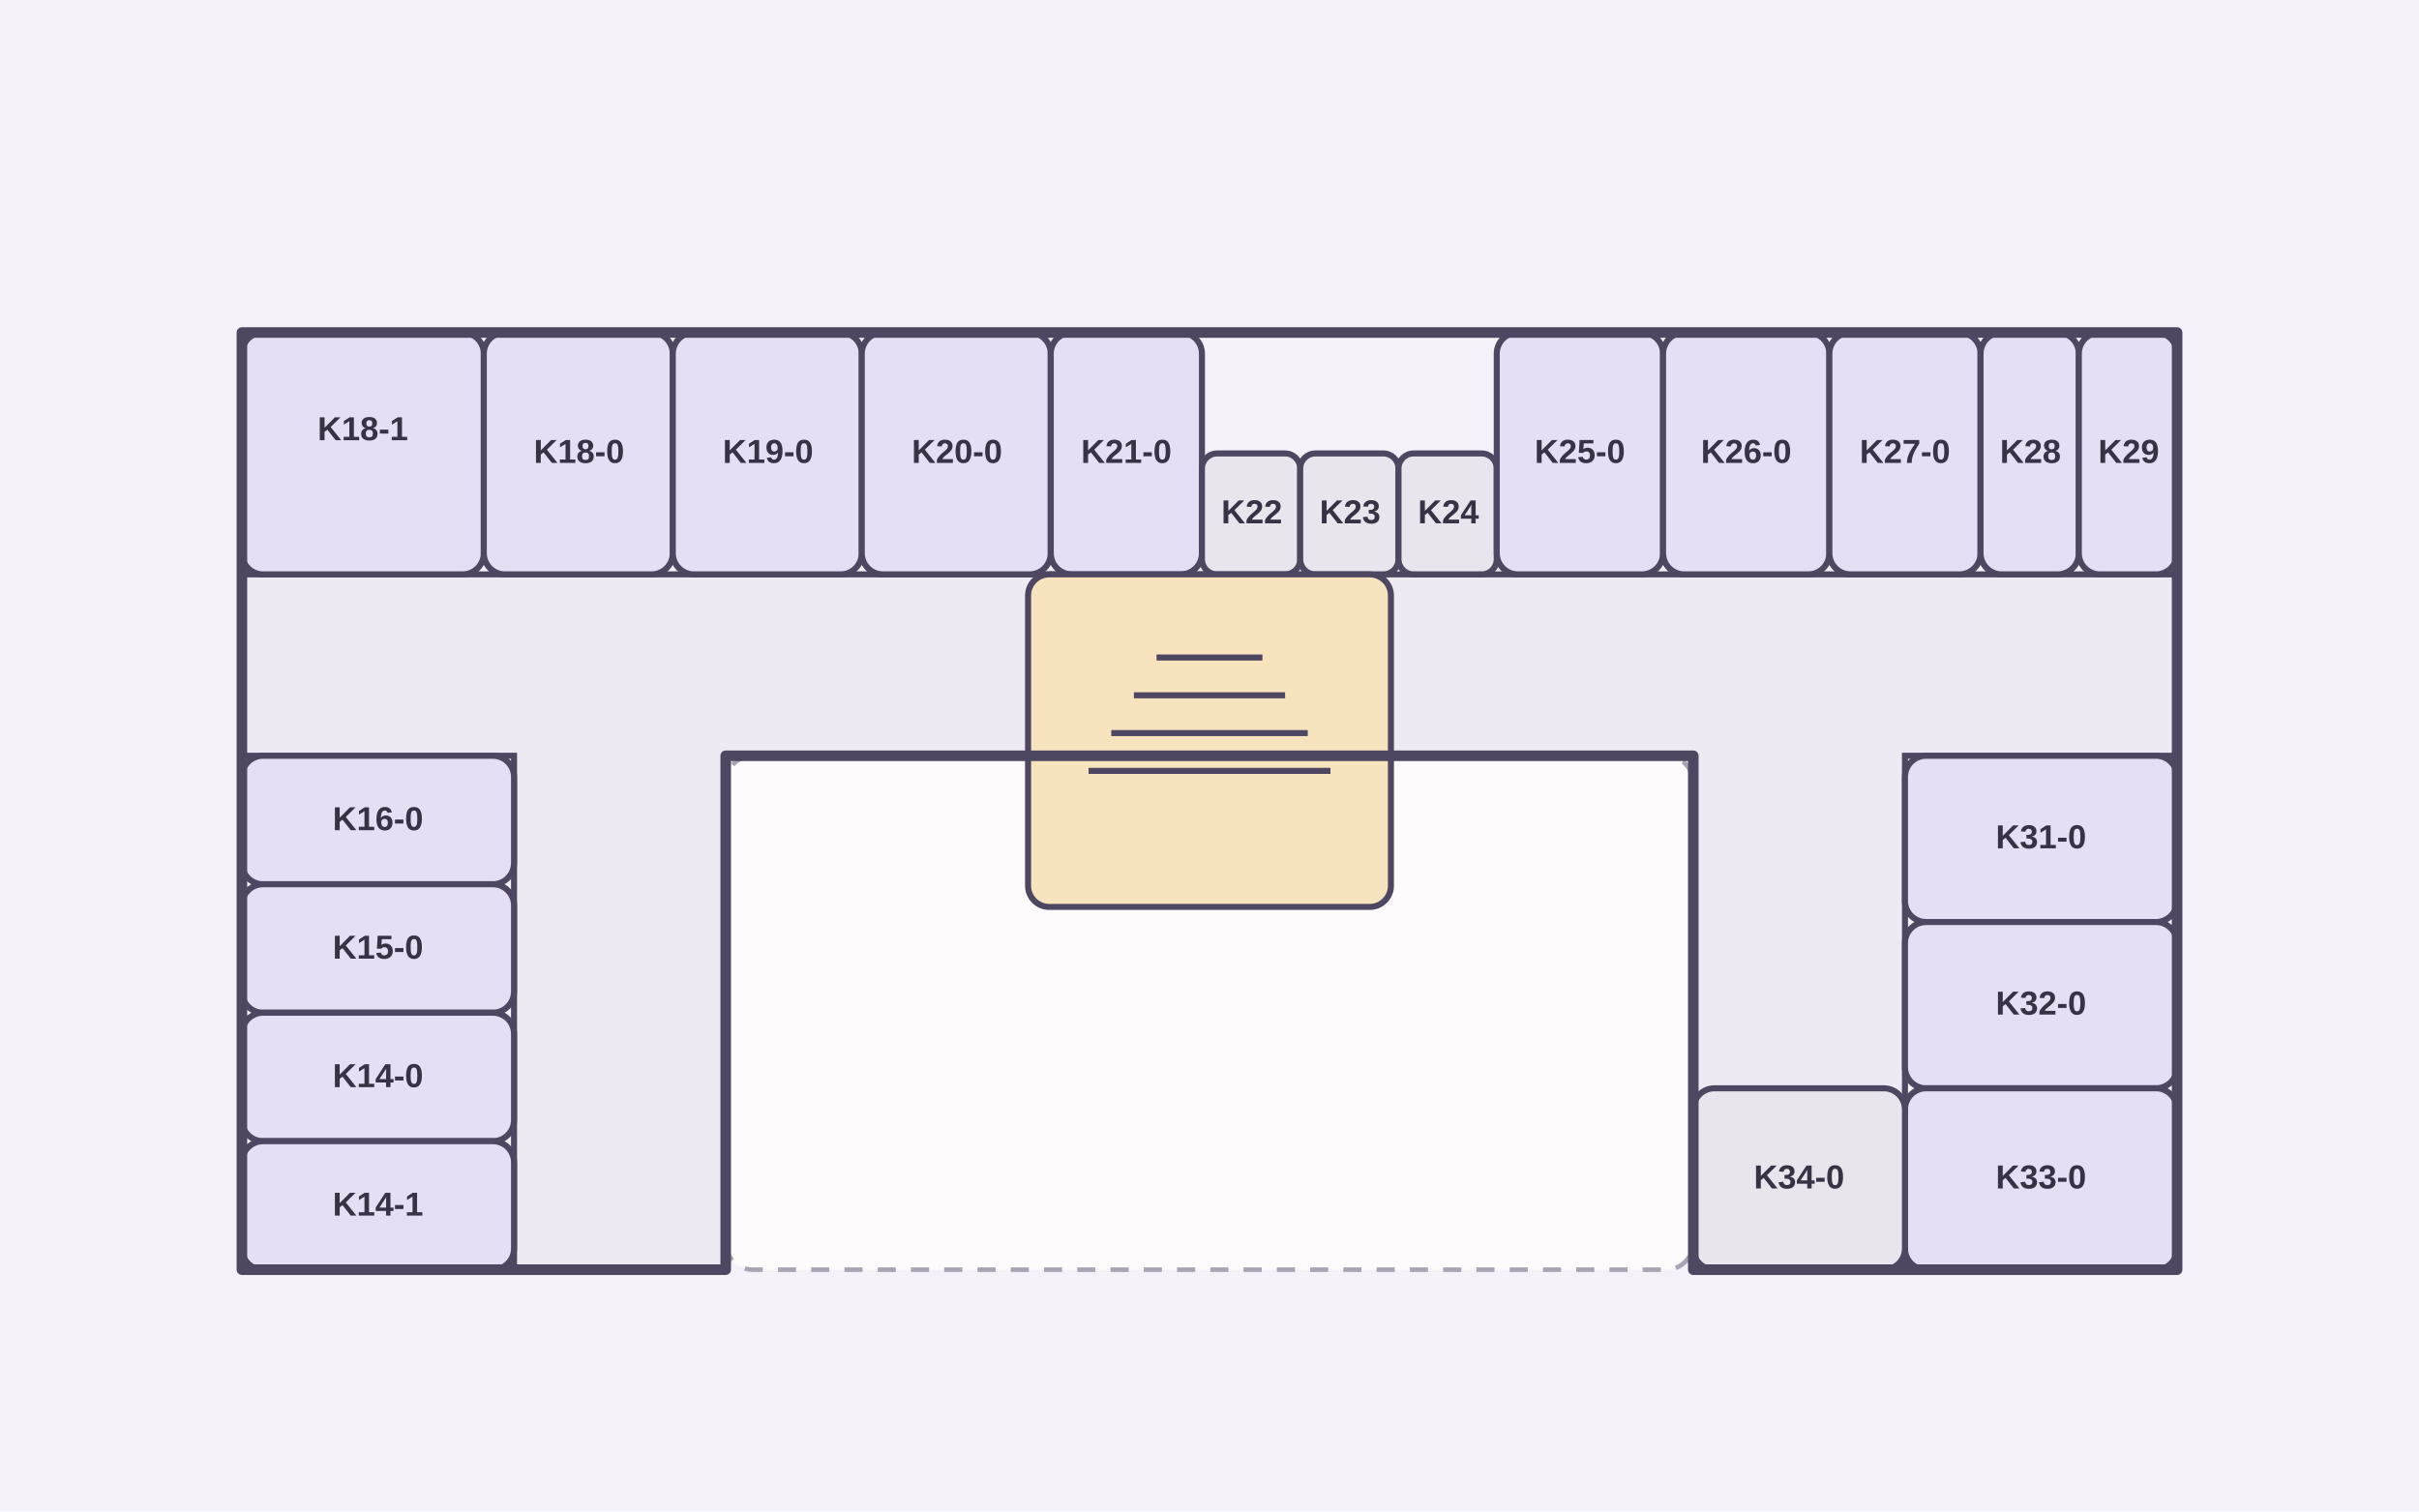
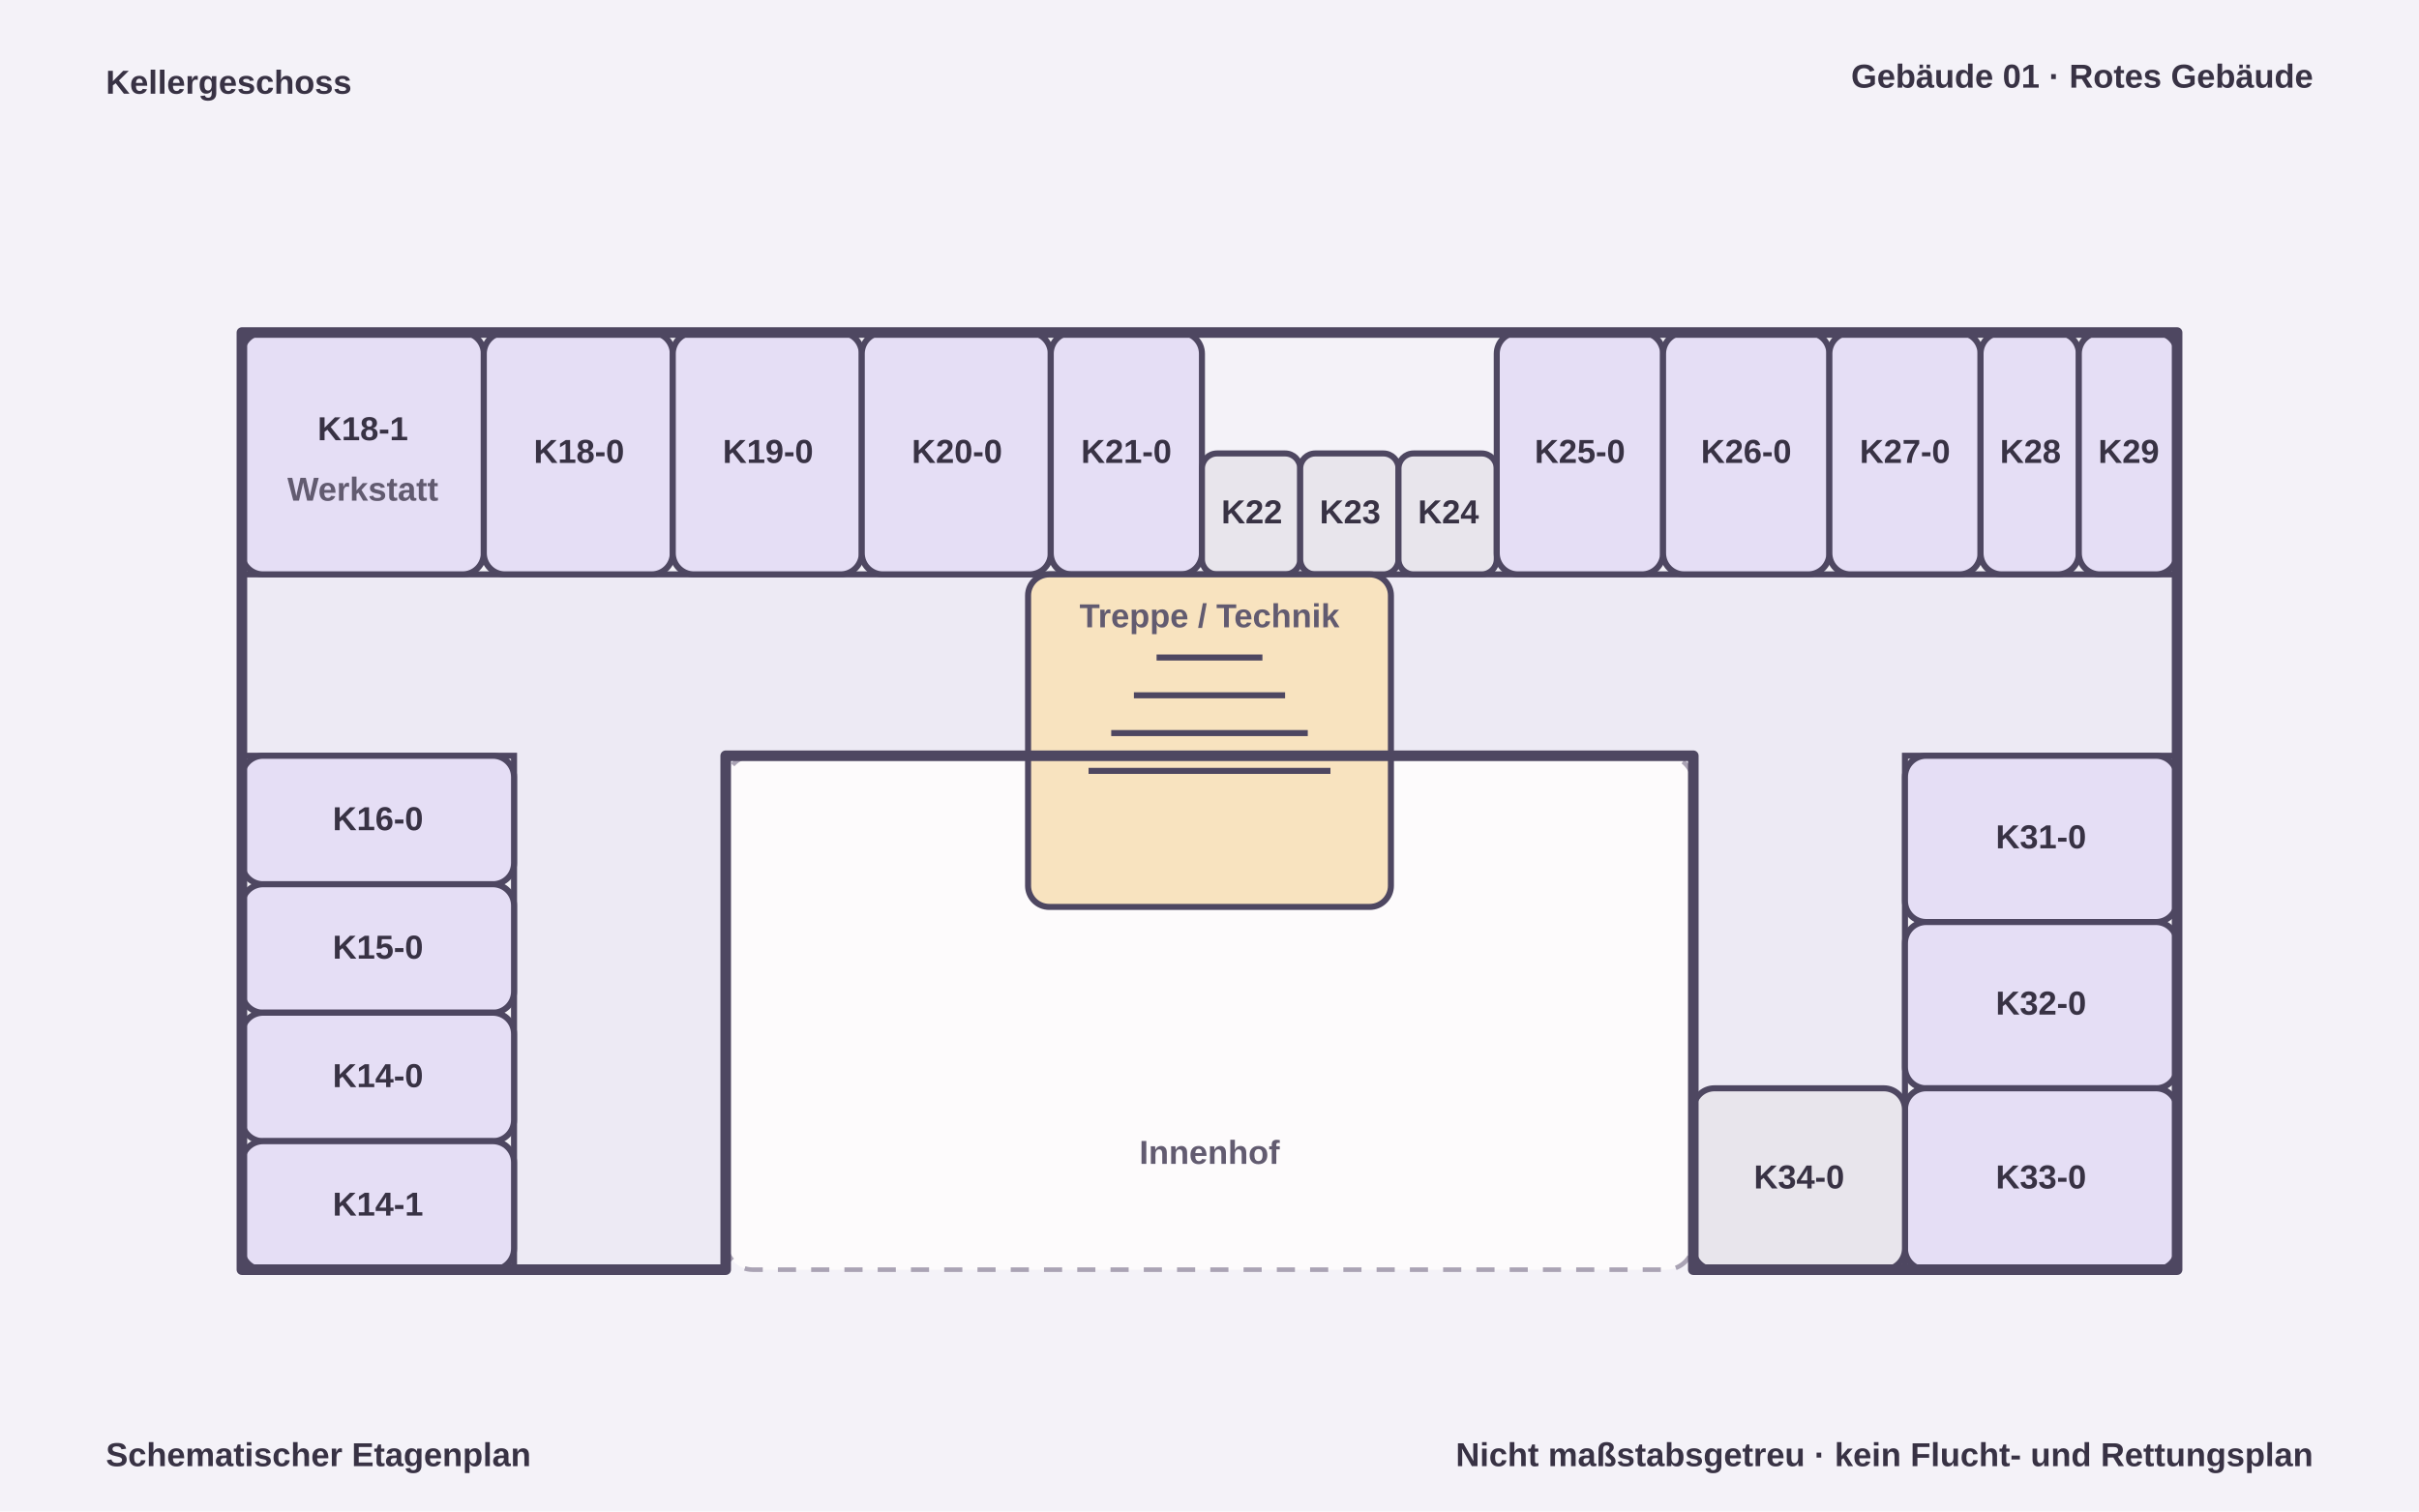
<svg xmlns="http://www.w3.org/2000/svg" viewBox="0 0 1600 1000" role="img">
  <rect width="1600" height="1000" fill="#F4F2F8" />
+   <g id="header">
+     <text class="map-text" x="70" y="62" fill="#383244" font-family="Arial,sans-serif" font-size="22px" font-weight="600" stroke="none">Kellergeschoss</text>
+     <text class="map-text" x="1530" y="58" fill="#383244" font-family="Arial,sans-serif" font-size="22px" font-weight="600" text-anchor="end" stroke="none">Gebäude 01 · Rotes Gebäude</text>
+   </g>
  <path class="corridor" d="M160 380H1440V500H1260V840H1120V500H480V840H340V500H160Z" fill="#EDEAF4" stroke="#4E4761" stroke-width="4" />
  <rect class="court" x="480" y="500" width="640" height="340" rx="18" fill="#FDFBFC" stroke="#AAA3B4" stroke-width="3" stroke-dasharray="12 10" />
+   <text class="label map-text" x="800" y="770" text-anchor="middle" font-family="Arial,sans-serif" font-size="22px" font-weight="600" fill="#625B70" stroke="none">Innenhof</text>
  <g id="room-koethen-01-basement-k18-1" class="room" data-room-key="koethen-01-basement-k18-1" data-room-number="K18-1" data-building-key="koethen-01" data-floor-key="koethen-01-basement" data-focus-x="240" data-focus-y="300" fill="#E5DEF5" stroke="#4E4761" stroke-width="4" text-anchor="middle" dominant-baseline="middle">
    <rect x="160" y="220" width="160" height="160" rx="14" />
    <text class="room-number map-text" x="240" y="285" font-family="Arial,sans-serif" font-size="22px" font-weight="600" fill="#383244" stroke="none">K18-1</text>
+     <text class="label map-text" x="240" y="325" font-family="Arial,sans-serif" font-size="22px" font-weight="600" fill="#625B70" stroke="none">Werkstatt</text>
  </g>
  <g id="room-koethen-01-basement-k18-0" class="room" data-room-key="koethen-01-basement-k18-0" data-room-number="K18-0" data-building-key="koethen-01" data-floor-key="koethen-01-basement" data-focus-x="382.5" data-focus-y="300" fill="#E5DEF5" stroke="#4E4761" stroke-width="4" text-anchor="middle" dominant-baseline="middle">
    <rect x="320" y="220" width="125" height="160" rx="14" />
    <text class="room-number map-text" x="383" y="300" font-family="Arial,sans-serif" font-size="22px" font-weight="600" fill="#383244" stroke="none">K18-0</text>
  </g>
  <g id="room-koethen-01-basement-k19-0" class="room" data-room-key="koethen-01-basement-k19-0" data-room-number="K19-0" data-building-key="koethen-01" data-floor-key="koethen-01-basement" data-focus-x="507.5" data-focus-y="300" fill="#E5DEF5" stroke="#4E4761" stroke-width="4" text-anchor="middle" dominant-baseline="middle">
    <rect x="445" y="220" width="125" height="160" rx="14" />
    <text class="room-number map-text" x="508" y="300" font-family="Arial,sans-serif" font-size="22px" font-weight="600" fill="#383244" stroke="none">K19-0</text>
  </g>
  <g id="room-koethen-01-basement-k20-0" class="room" data-room-key="koethen-01-basement-k20-0" data-room-number="K20-0" data-building-key="koethen-01" data-floor-key="koethen-01-basement" data-focus-x="632.5" data-focus-y="300" fill="#E5DEF5" stroke="#4E4761" stroke-width="4" text-anchor="middle" dominant-baseline="middle">
    <rect x="570" y="220" width="125" height="160" rx="14" />
    <text class="room-number map-text" x="633" y="300" font-family="Arial,sans-serif" font-size="22px" font-weight="600" fill="#383244" stroke="none">K20-0</text>
  </g>
  <g id="room-koethen-01-basement-k21-0" class="room" data-room-key="koethen-01-basement-k21-0" data-room-number="K21-0" data-building-key="koethen-01" data-floor-key="koethen-01-basement" data-focus-x="745" data-focus-y="300" fill="#E5DEF5" stroke="#4E4761" stroke-width="4" text-anchor="middle" dominant-baseline="middle">
    <rect x="695" y="220" width="100" height="160" rx="14" />
    <text class="room-number map-text" x="745" y="300" font-family="Arial,sans-serif" font-size="22px" font-weight="600" fill="#383244" stroke="none">K21-0</text>
  </g>
  <g id="room-koethen-01-basement-k22-0" class="room tech" data-room-key="koethen-01-basement-k22-0" data-room-number="K22-0" data-building-key="koethen-01" data-floor-key="koethen-01-basement" data-focus-x="827.5" data-focus-y="340" fill="#E8E5EC" stroke="#4E4761" stroke-width="4" text-anchor="middle" dominant-baseline="middle">
    <rect x="795" y="300" width="65" height="80" rx="10" />
    <text class="room-number map-text" x="828" y="340" font-family="Arial,sans-serif" font-size="22px" font-weight="600" fill="#383244" stroke="none">K22</text>
  </g>
  <g id="room-koethen-01-basement-k23-0" class="room tech" data-room-key="koethen-01-basement-k23-0" data-room-number="K23-0" data-building-key="koethen-01" data-floor-key="koethen-01-basement" data-focus-x="892.5" data-focus-y="340" fill="#E8E5EC" stroke="#4E4761" stroke-width="4" text-anchor="middle" dominant-baseline="middle">
    <rect x="860" y="300" width="65" height="80" rx="10" />
    <text class="room-number map-text" x="893" y="340" font-family="Arial,sans-serif" font-size="22px" font-weight="600" fill="#383244" stroke="none">K23</text>
  </g>
  <g id="room-koethen-01-basement-k24-0" class="room tech" data-room-key="koethen-01-basement-k24-0" data-room-number="K24-0" data-building-key="koethen-01" data-floor-key="koethen-01-basement" data-focus-x="957.5" data-focus-y="340" fill="#E8E5EC" stroke="#4E4761" stroke-width="4" text-anchor="middle" dominant-baseline="middle">
    <rect x="925" y="300" width="65" height="80" rx="10" />
    <text class="room-number map-text" x="958" y="340" font-family="Arial,sans-serif" font-size="22px" font-weight="600" fill="#383244" stroke="none">K24</text>
  </g>
  <g id="room-koethen-01-basement-k25-0" class="room" data-room-key="koethen-01-basement-k25-0" data-room-number="K25-0" data-building-key="koethen-01" data-floor-key="koethen-01-basement" data-focus-x="1045" data-focus-y="300" fill="#E5DEF5" stroke="#4E4761" stroke-width="4" text-anchor="middle" dominant-baseline="middle">
    <rect x="990" y="220" width="110" height="160" rx="14" />
    <text class="room-number map-text" x="1045" y="300" font-family="Arial,sans-serif" font-size="22px" font-weight="600" fill="#383244" stroke="none">K25-0</text>
  </g>
  <g id="room-koethen-01-basement-k26-0" class="room" data-room-key="koethen-01-basement-k26-0" data-room-number="K26-0" data-building-key="koethen-01" data-floor-key="koethen-01-basement" data-focus-x="1155" data-focus-y="300" fill="#E5DEF5" stroke="#4E4761" stroke-width="4" text-anchor="middle" dominant-baseline="middle">
    <rect x="1100" y="220" width="110" height="160" rx="14" />
    <text class="room-number map-text" x="1155" y="300" font-family="Arial,sans-serif" font-size="22px" font-weight="600" fill="#383244" stroke="none">K26-0</text>
  </g>
  <g id="room-koethen-01-basement-k27-0" class="room" data-room-key="koethen-01-basement-k27-0" data-room-number="K27-0" data-building-key="koethen-01" data-floor-key="koethen-01-basement" data-focus-x="1260" data-focus-y="300" fill="#E5DEF5" stroke="#4E4761" stroke-width="4" text-anchor="middle" dominant-baseline="middle">
    <rect x="1210" y="220" width="100" height="160" rx="14" />
    <text class="room-number map-text" x="1260" y="300" font-family="Arial,sans-serif" font-size="22px" font-weight="600" fill="#383244" stroke="none">K27-0</text>
  </g>
  <g id="room-koethen-01-basement-k28-0" class="room" data-room-key="koethen-01-basement-k28-0" data-room-number="K28-0" data-building-key="koethen-01" data-floor-key="koethen-01-basement" data-focus-x="1342.5" data-focus-y="300" fill="#E5DEF5" stroke="#4E4761" stroke-width="4" text-anchor="middle" dominant-baseline="middle">
    <rect x="1310" y="220" width="65" height="160" rx="14" />
    <text class="room-number map-text" x="1343" y="300" font-family="Arial,sans-serif" font-size="22px" font-weight="600" fill="#383244" stroke="none">K28</text>
  </g>
  <g id="room-koethen-01-basement-k29-0" class="room" data-room-key="koethen-01-basement-k29-0" data-room-number="K29-0" data-building-key="koethen-01" data-floor-key="koethen-01-basement" data-focus-x="1407.5" data-focus-y="300" fill="#E5DEF5" stroke="#4E4761" stroke-width="4" text-anchor="middle" dominant-baseline="middle">
    <rect x="1375" y="220" width="65" height="160" rx="14" />
    <text class="room-number map-text" x="1408" y="300" font-family="Arial,sans-serif" font-size="22px" font-weight="600" fill="#383244" stroke="none">K29</text>
  </g>
  <g class="core" fill="#F8E3BF" stroke="#4E4761" stroke-width="4">
    <rect x="680" y="380" width="240" height="220" rx="14" />
    <path d="M720 510h160m-145-25h130m-115-25h100m-85-25h70" fill="none" stroke="#4E4761" stroke-width="4" />
+     <text class="label map-text" x="800" y="415" text-anchor="middle" font-family="Arial,sans-serif" font-size="22px" font-weight="600" fill="#625B70" stroke="none">Treppe / Technik</text>
  </g>
  <g id="room-koethen-01-basement-k16-0" class="room" data-room-key="koethen-01-basement-k16-0" data-room-number="K16-0" data-building-key="koethen-01" data-floor-key="koethen-01-basement" data-focus-x="250" data-focus-y="542.5" fill="#E5DEF5" stroke="#4E4761" stroke-width="4" text-anchor="middle" dominant-baseline="middle">
    <rect x="160" y="500" width="180" height="85" rx="14" />
    <text class="room-number map-text" x="250" y="543" font-family="Arial,sans-serif" font-size="22px" font-weight="600" fill="#383244" stroke="none">K16-0</text>
  </g>
  <g id="room-koethen-01-basement-k15-0" class="room" data-room-key="koethen-01-basement-k15-0" data-room-number="K15-0" data-building-key="koethen-01" data-floor-key="koethen-01-basement" data-focus-x="250" data-focus-y="627.5" fill="#E5DEF5" stroke="#4E4761" stroke-width="4" text-anchor="middle" dominant-baseline="middle">
    <rect x="160" y="585" width="180" height="85" rx="14" />
    <text class="room-number map-text" x="250" y="628" font-family="Arial,sans-serif" font-size="22px" font-weight="600" fill="#383244" stroke="none">K15-0</text>
  </g>
  <g id="room-koethen-01-basement-k14-0" class="room" data-room-key="koethen-01-basement-k14-0" data-room-number="K14-0" data-building-key="koethen-01" data-floor-key="koethen-01-basement" data-focus-x="250" data-focus-y="712.5" fill="#E5DEF5" stroke="#4E4761" stroke-width="4" text-anchor="middle" dominant-baseline="middle">
    <rect x="160" y="670" width="180" height="85" rx="14" />
    <text class="room-number map-text" x="250" y="713" font-family="Arial,sans-serif" font-size="22px" font-weight="600" fill="#383244" stroke="none">K14-0</text>
  </g>
  <g id="room-koethen-01-basement-k14-1" class="room" data-room-key="koethen-01-basement-k14-1" data-room-number="K14-1" data-building-key="koethen-01" data-floor-key="koethen-01-basement" data-focus-x="250" data-focus-y="797.5" fill="#E5DEF5" stroke="#4E4761" stroke-width="4" text-anchor="middle" dominant-baseline="middle">
    <rect x="160" y="755" width="180" height="85" rx="14" />
    <text class="room-number map-text" x="250" y="798" font-family="Arial,sans-serif" font-size="22px" font-weight="600" fill="#383244" stroke="none">K14-1</text>
  </g>
  <g id="room-koethen-01-basement-k31-0" class="room" data-room-key="koethen-01-basement-k31-0" data-room-number="K31-0" data-building-key="koethen-01" data-floor-key="koethen-01-basement" data-focus-x="1350" data-focus-y="555" fill="#E5DEF5" stroke="#4E4761" stroke-width="4" text-anchor="middle" dominant-baseline="middle">
    <rect x="1260" y="500" width="180" height="110" rx="14" />
    <text class="room-number map-text" x="1350" y="555" font-family="Arial,sans-serif" font-size="22px" font-weight="600" fill="#383244" stroke="none">K31-0</text>
  </g>
  <g id="room-koethen-01-basement-k32-0" class="room" data-room-key="koethen-01-basement-k32-0" data-room-number="K32-0" data-building-key="koethen-01" data-floor-key="koethen-01-basement" data-focus-x="1350" data-focus-y="665" fill="#E5DEF5" stroke="#4E4761" stroke-width="4" text-anchor="middle" dominant-baseline="middle">
    <rect x="1260" y="610" width="180" height="110" rx="14" />
    <text class="room-number map-text" x="1350" y="665" font-family="Arial,sans-serif" font-size="22px" font-weight="600" fill="#383244" stroke="none">K32-0</text>
  </g>
  <g id="room-koethen-01-basement-k33-0" class="room" data-room-key="koethen-01-basement-k33-0" data-room-number="K33-0" data-building-key="koethen-01" data-floor-key="koethen-01-basement" data-focus-x="1350" data-focus-y="780" fill="#E5DEF5" stroke="#4E4761" stroke-width="4" text-anchor="middle" dominant-baseline="middle">
    <rect x="1260" y="720" width="180" height="120" rx="14" />
    <text class="room-number map-text" x="1350" y="780" font-family="Arial,sans-serif" font-size="22px" font-weight="600" fill="#383244" stroke="none">K33-0</text>
  </g>
  <g id="room-koethen-01-basement-k34-0" class="room tech" data-room-key="koethen-01-basement-k34-0" data-room-number="K34-0" data-building-key="koethen-01" data-floor-key="koethen-01-basement" data-focus-x="1190" data-focus-y="780" fill="#E8E5EC" stroke="#4E4761" stroke-width="4" text-anchor="middle" dominant-baseline="middle">
    <rect x="1120" y="720" width="140" height="120" rx="14" />
    <text class="room-number map-text" x="1190" y="780" font-family="Arial,sans-serif" font-size="22px" font-weight="600" fill="#383244" stroke="none">K34-0</text>
  </g>
  <path class="outline" d="M160 220H1440V840H1120V500H480V840H160Z" fill="none" stroke="#4E4761" stroke-width="7" stroke-linejoin="round" />
+   <g id="footer" fill="#706A80" font-family="Arial, Helvetica, sans-serif" font-size="15" font-weight="400">
+     <text class="map-text" x="70" y="970" font-family="Arial,sans-serif" font-size="22px" font-weight="600" fill="#383244" stroke="none">Schematischer Etagenplan</text>
+     <text class="map-text" x="1530" y="970" text-anchor="end" font-family="Arial,sans-serif" font-size="22px" font-weight="600" fill="#383244" stroke="none">Nicht maßstabsgetreu · kein Flucht- und Rettungsplan</text>
+   </g>
</svg>
